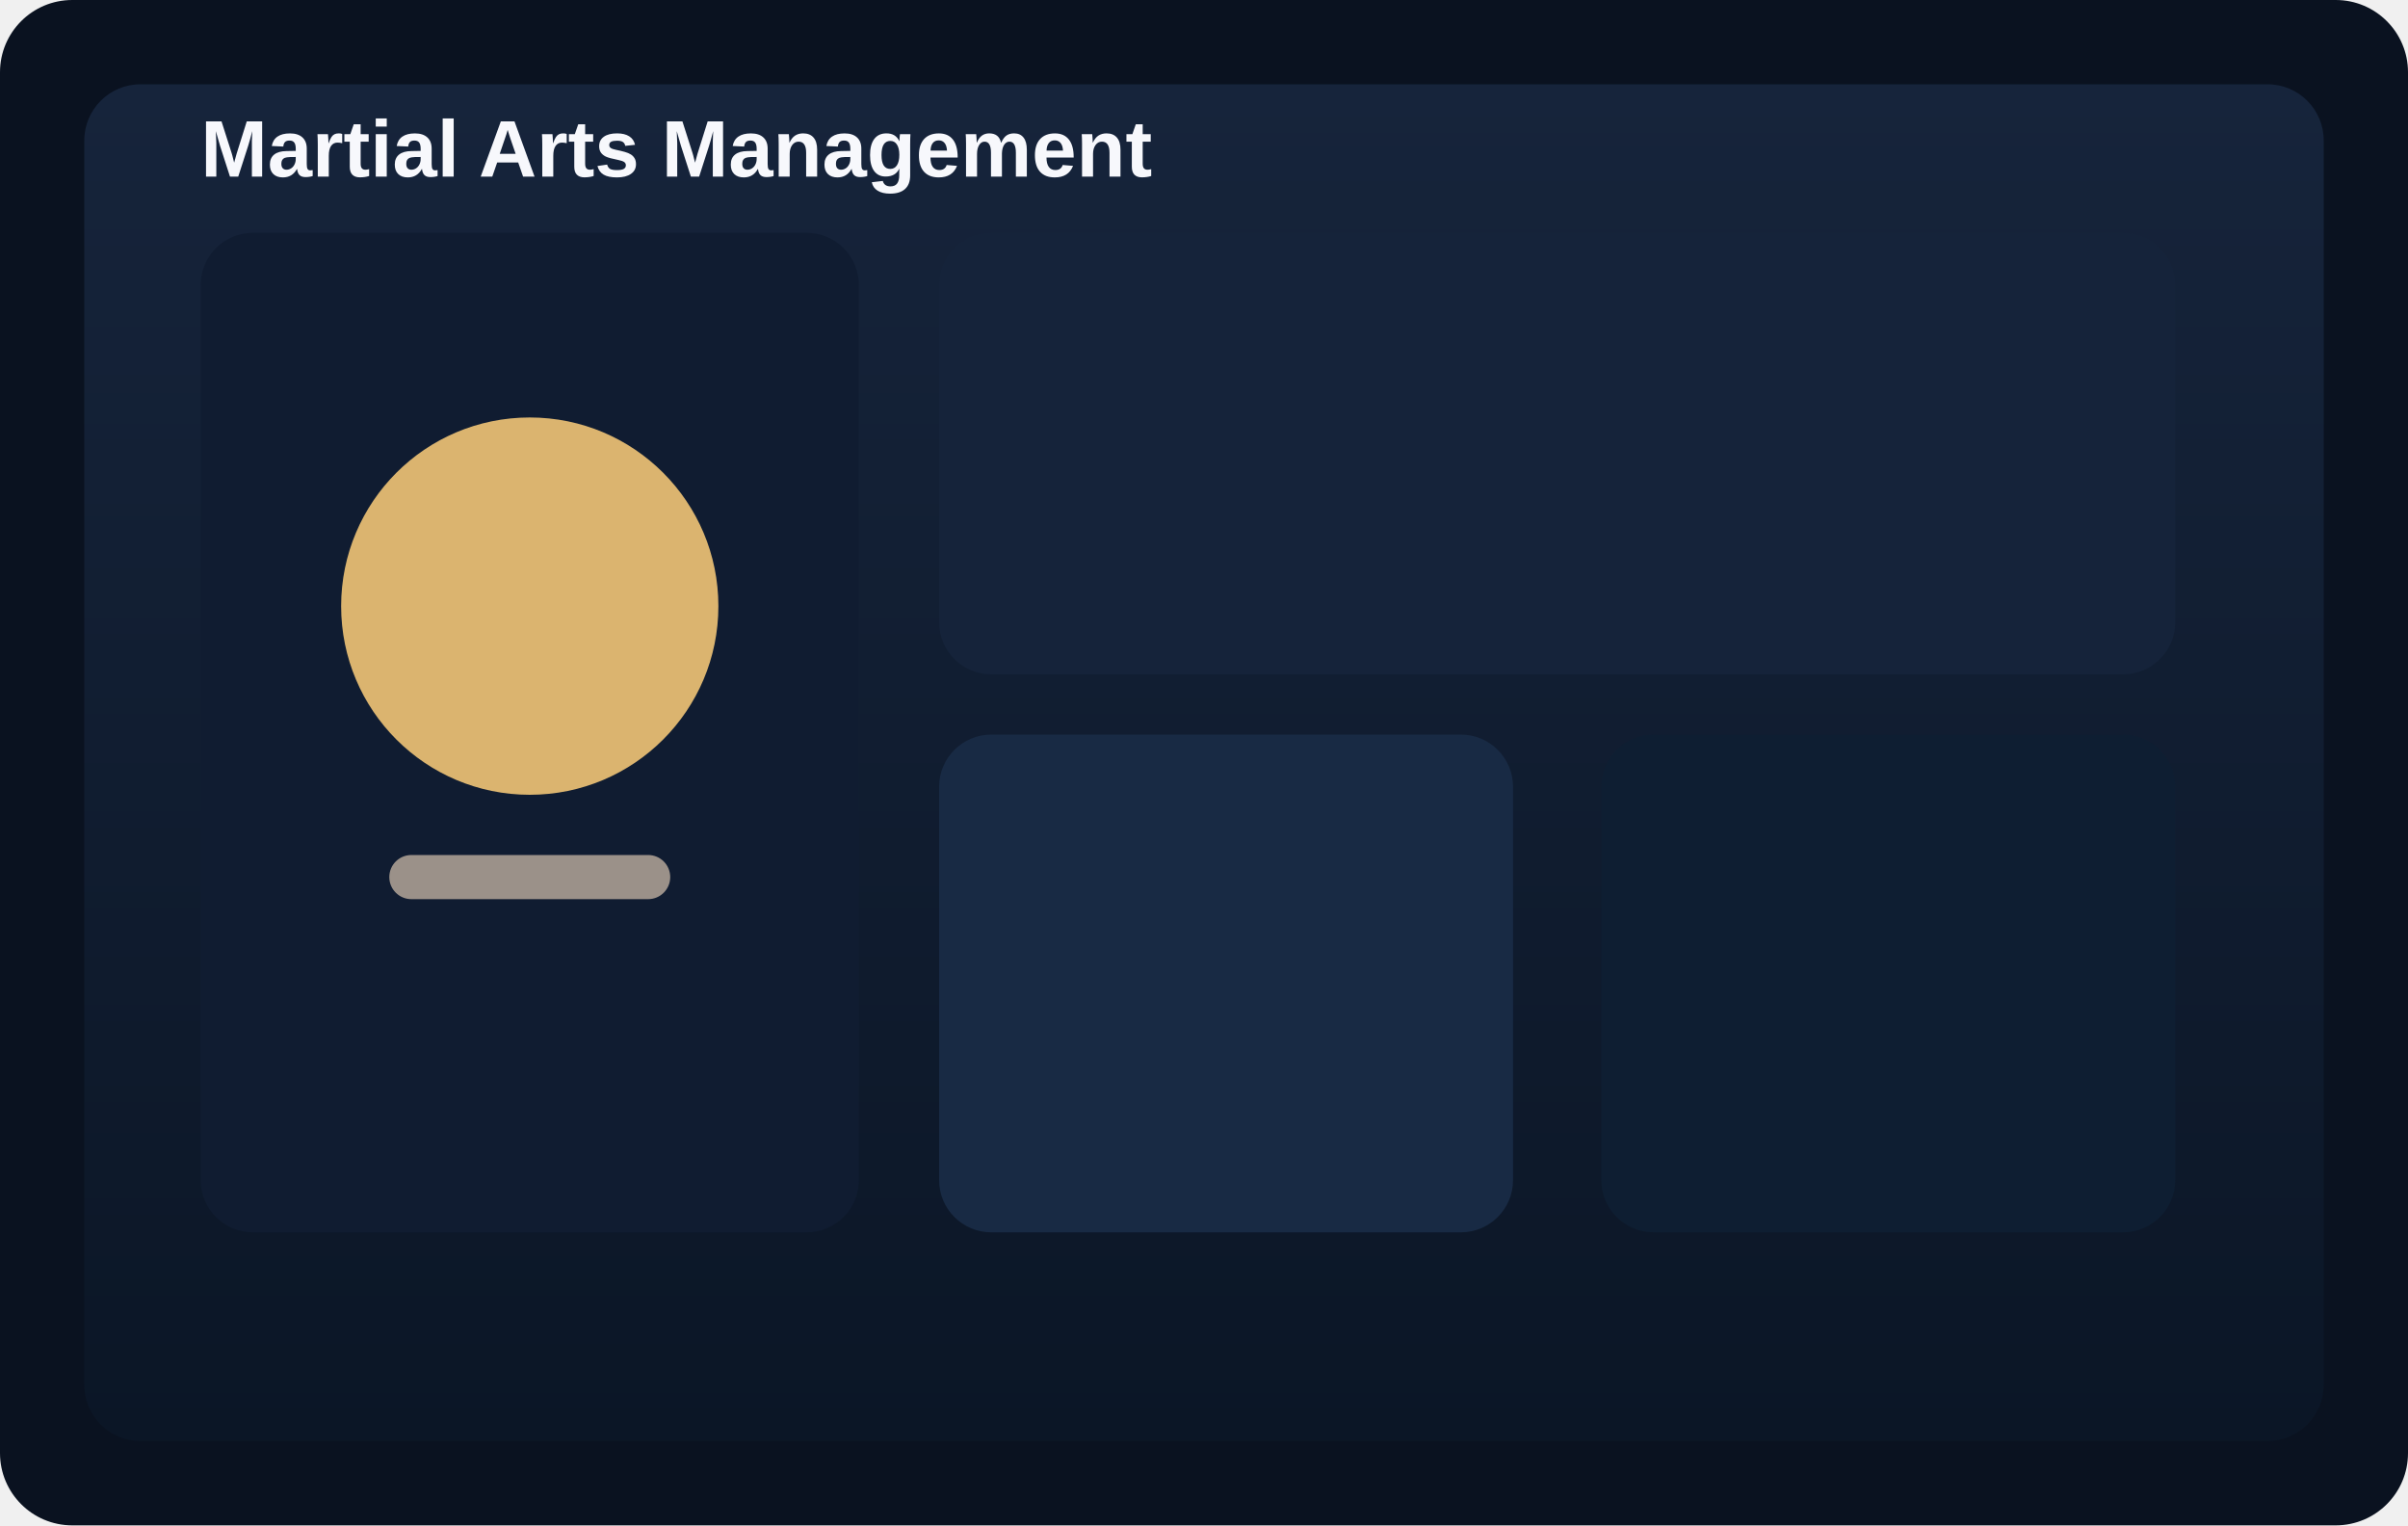
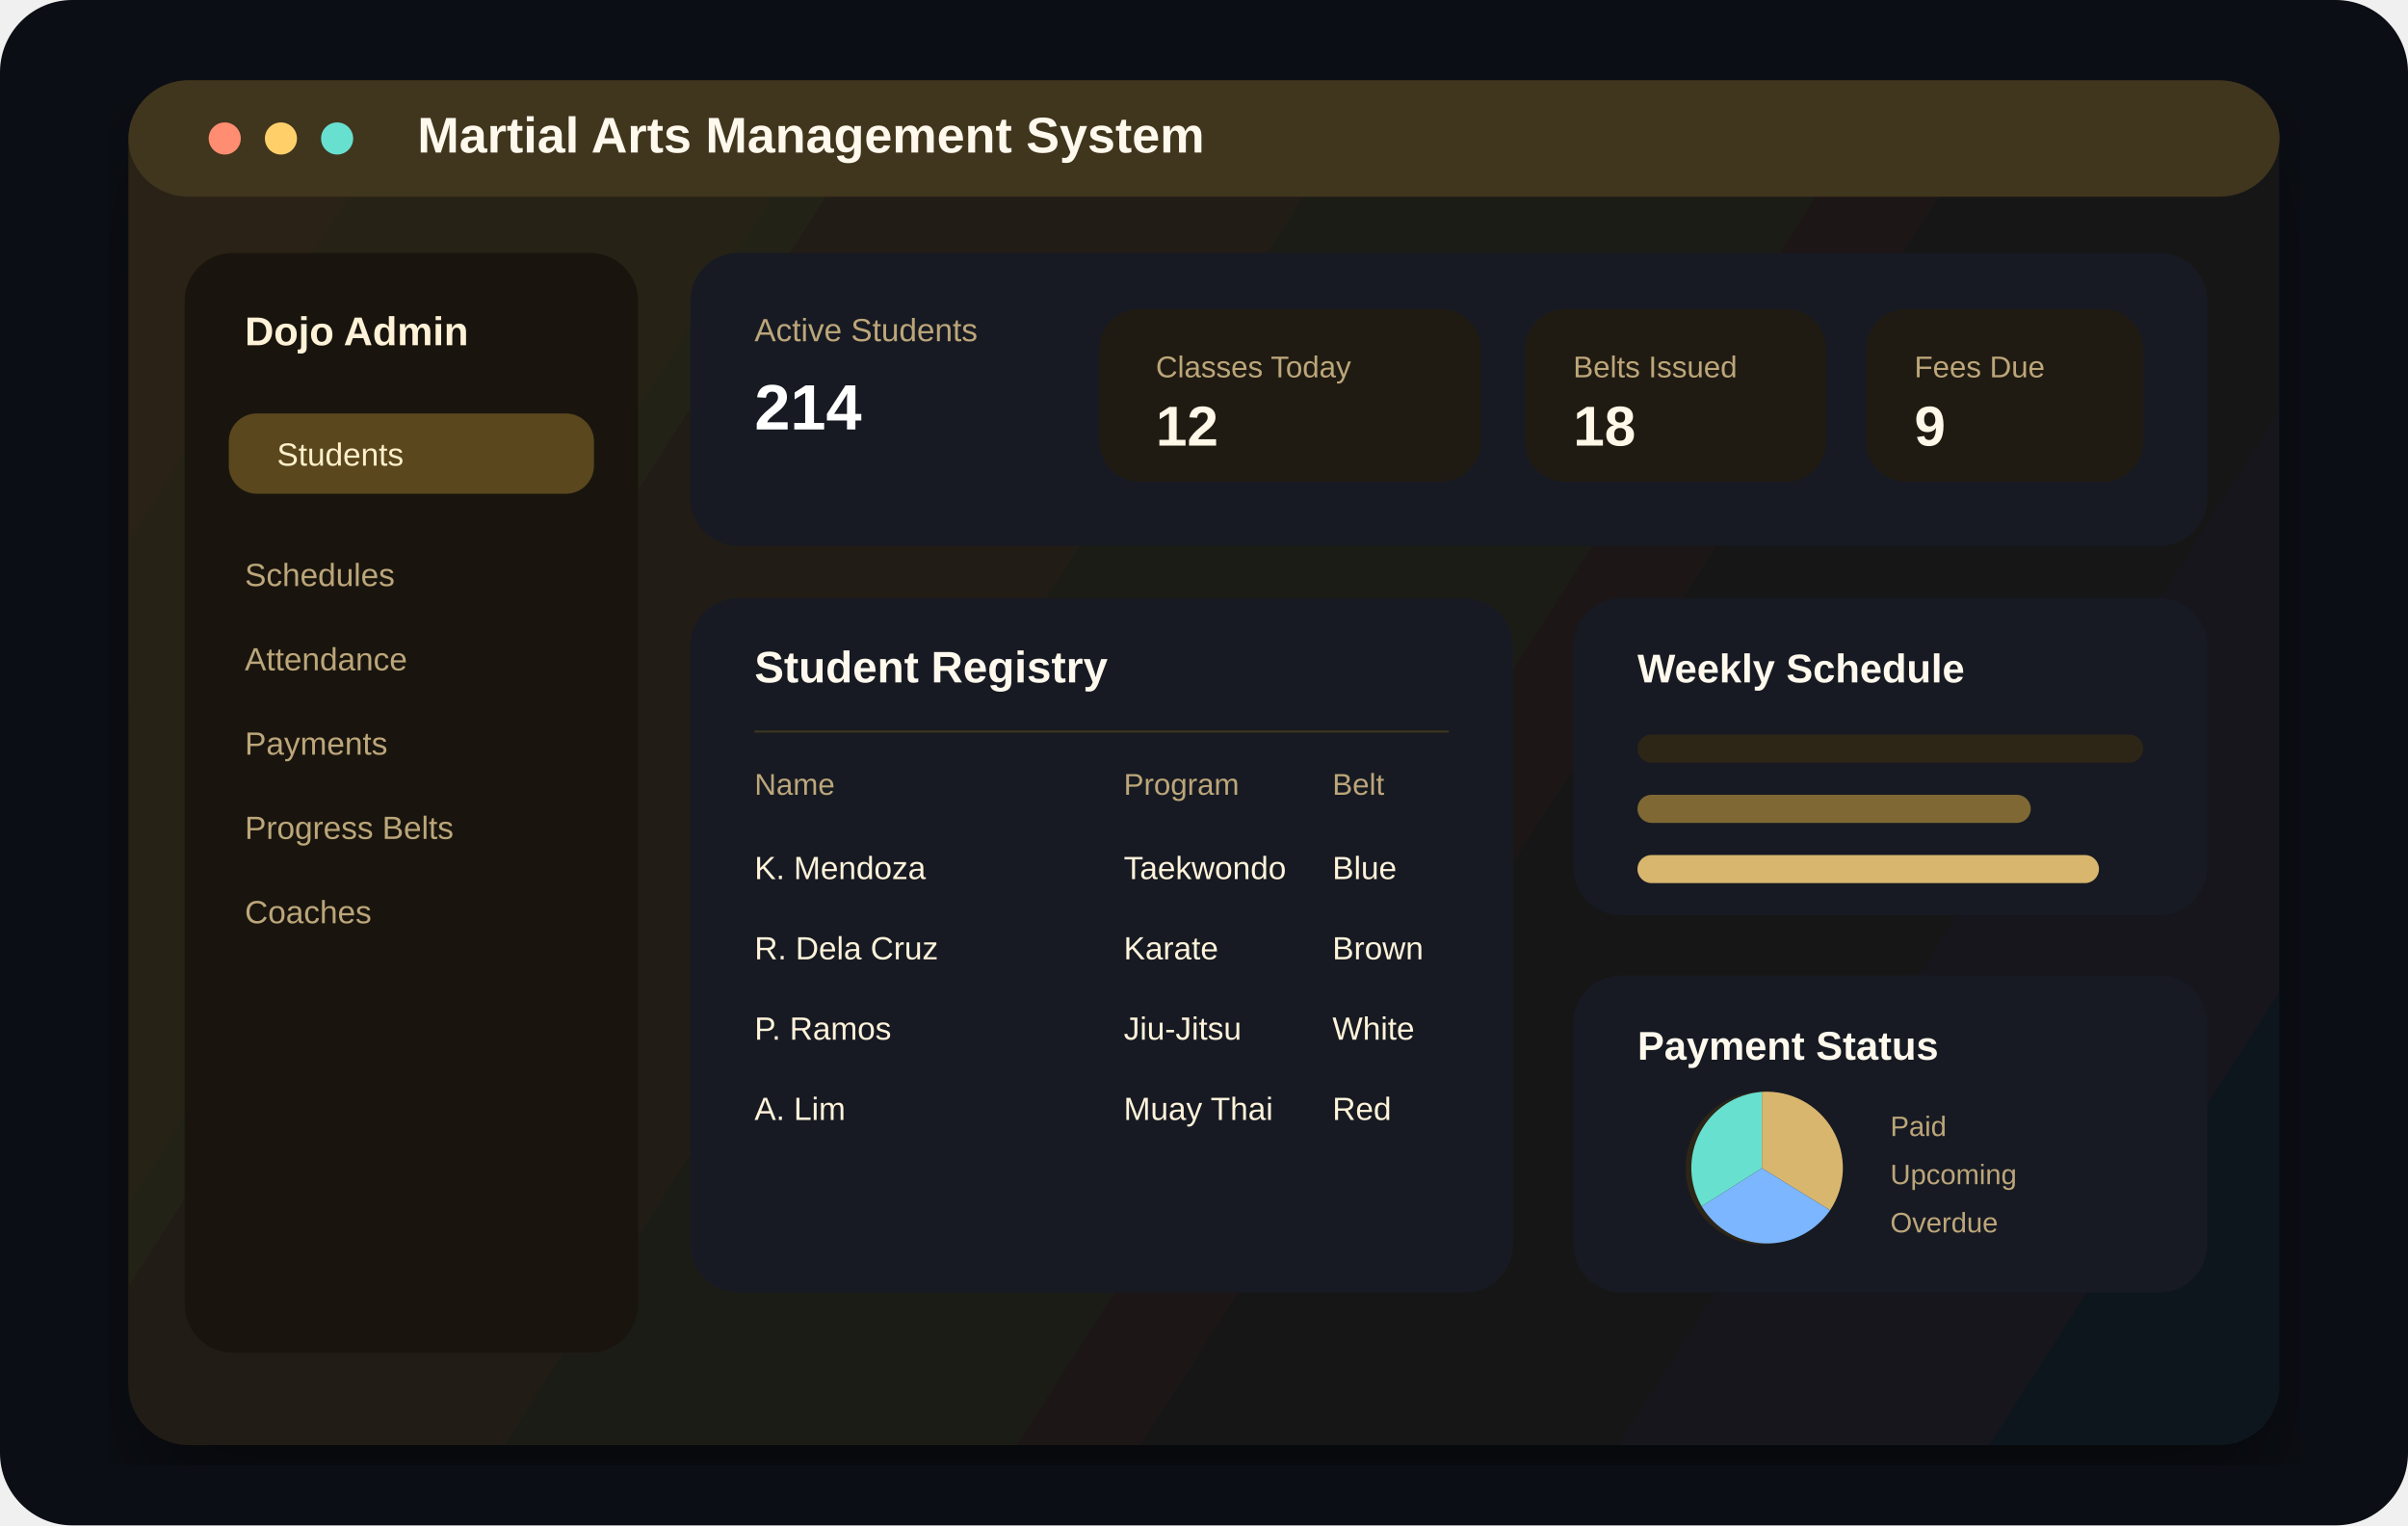
<svg xmlns="http://www.w3.org/2000/svg" width="1200" height="760" viewBox="0 0 1200 760" fill="none">
-   <rect width="1200" height="760" rx="36" fill="#0A1220" />
-   <rect x="42" y="42" width="1116" height="676" rx="28" fill="url(#a)" />
-   <rect x="100" y="116" width="328" height="498" rx="26" fill="#101C31" />
-   <rect x="468" y="116" width="616" height="220" rx="26" fill="#15233A" />
-   <rect x="468" y="366" width="286" height="248" rx="26" fill="#182A44" />
-   <rect x="798" y="366" width="286" height="248" rx="26" fill="#0E1E32" />
-   <text x="100" y="88" fill="#F7F8FC" font-family="Arial, sans-serif" font-size="40" font-weight="700">Martial Arts Management</text>
-   <circle cx="264" cy="302" r="94" fill="#F6C977" fill-opacity=".88" />
-   <rect x="194" y="426" width="140" height="22" rx="11" fill="#F8DFC3" fill-opacity=".6" />
  <defs>
-     <linearGradient id="a" x1="600" y1="42" x2="600" y2="718" gradientUnits="userSpaceOnUse">
-       <stop stop-color="#16243B" />
-       <stop offset="1" stop-color="#0B1626" />
+     <linearGradient id="bg" x1="76" y1="44" x2="1126" y2="716" gradientUnits="userSpaceOnUse">
+       <stop stop-color="#2B2414" />
+       <stop offset="1" stop-color="#0F121B" />
    </linearGradient>
+     <filter id="shadow" x="54" y="22" width="1092" height="708" filterUnits="userSpaceOnUse" color-interpolation-filters="sRGB">
+       <feDropShadow dx="0" dy="28" stdDeviation="28" flood-color="#060504" flood-opacity="0.42" />
+     </filter>
  </defs>
+   <rect width="1200" height="760" rx="36" fill="#0B0E14" />
+   <g filter="url(#shadow)">
+     <rect x="64" y="40" width="1072" height="680" rx="30" fill="url(#bg)" />
+   </g>
+   <rect x="64" y="40" width="1072" height="58" rx="30" fill="#40351D" />
+   <circle cx="112" cy="69" r="8" fill="#FF8D72" />
+   <circle cx="140" cy="69" r="8" fill="#FFD06A" />
+   <circle cx="168" cy="69" r="8" fill="#68E0D0" />
+   <text x="208" y="76" fill="#FFF9ED" font-family="Arial, sans-serif" font-size="25" font-weight="700">Martial Arts Management System</text>
+   <rect x="92" y="126" width="226" height="548" rx="24" fill="#19150E" />
+   <text x="122" y="172" fill="#FFF2D7" font-family="Arial, sans-serif" font-size="20" font-weight="700">Dojo Admin</text>
+   <rect x="114" y="206" width="182" height="40" rx="14" fill="#5A471D" />
+   <g fill="#BCA67A" font-family="Arial, sans-serif" font-size="16">
+     <text x="138" y="232" fill="#FFF0CB">Students</text>
+     <text x="122" y="292">Schedules</text>
+     <text x="122" y="334">Attendance</text>
+     <text x="122" y="376">Payments</text>
+     <text x="122" y="418">Progress Belts</text>
+     <text x="122" y="460">Coaches</text>
+   </g>
+   <rect x="344" y="126" width="756" height="146" rx="24" fill="#171A22" />
+   <text x="376" y="170" fill="#BCA67A" font-family="Arial, sans-serif" font-size="16">Active Students</text>
+   <text x="376" y="214" fill="#FFFFFF" font-family="Arial, sans-serif" font-size="32" font-weight="700">214</text>
+   <rect x="548" y="154" width="190" height="86" rx="20" fill="#201B12" />
+   <text x="576" y="188" fill="#BCA67A" font-family="Arial, sans-serif" font-size="15">Classes Today</text>
+   <text x="576" y="222" fill="#FFF7E7" font-family="Arial, sans-serif" font-size="28" font-weight="700">12</text>
+   <rect x="760" y="154" width="150" height="86" rx="20" fill="#201B12" />
+   <rect x="930" y="154" width="138" height="86" rx="20" fill="#201B12" />
+   <text x="784" y="188" fill="#BCA67A" font-family="Arial, sans-serif" font-size="15">Belts Issued</text>
+   <text x="784" y="222" fill="#FFF7E7" font-family="Arial, sans-serif" font-size="28" font-weight="700">18</text>
+   <text x="954" y="188" fill="#BCA67A" font-family="Arial, sans-serif" font-size="15">Fees Due</text>
+   <text x="954" y="222" fill="#FFF7E7" font-family="Arial, sans-serif" font-size="28" font-weight="700">9</text>
+   <rect x="344" y="298" width="410" height="346" rx="24" fill="#171A22" />
+   <text x="376" y="340" fill="#FFF9ED" font-family="Arial, sans-serif" font-size="22" font-weight="700">Student Registry</text>
+   <rect x="376" y="364" width="346" height="1" fill="#3F3620" />
+   <g fill="#BCA67A" font-family="Arial, sans-serif" font-size="15">
+     <text x="376" y="396">Name</text>
+     <text x="560" y="396">Program</text>
+     <text x="664" y="396">Belt</text>
+   </g>
+   <g fill="#FFF3DB" font-family="Arial, sans-serif" font-size="16">
+     <text x="376" y="438">K. Mendoza</text>
+     <text x="560" y="438">Taekwondo</text>
+     <text x="664" y="438">Blue</text>
+     <text x="376" y="478">R. Dela Cruz</text>
+     <text x="560" y="478">Karate</text>
+     <text x="664" y="478">Brown</text>
+     <text x="376" y="518">P. Ramos</text>
+     <text x="560" y="518">Jiu-Jitsu</text>
+     <text x="664" y="518">White</text>
+     <text x="376" y="558">A. Lim</text>
+     <text x="560" y="558">Muay Thai</text>
+     <text x="664" y="558">Red</text>
+   </g>
+   <rect x="784" y="298" width="316" height="158" rx="24" fill="#171A22" />
+   <text x="816" y="340" fill="#FFF9ED" font-family="Arial, sans-serif" font-size="20" font-weight="700">Weekly Schedule</text>
+   <rect x="816" y="366" width="252" height="14" rx="7" fill="#2D2617" />
+   <rect x="816" y="396" width="196" height="14" rx="7" fill="#7F6834" />
+   <rect x="816" y="426" width="230" height="14" rx="7" fill="#D8B66E" />
+   <rect x="784" y="486" width="316" height="158" rx="24" fill="#171A22" />
+   <text x="816" y="528" fill="#FFF9ED" font-family="Arial, sans-serif" font-size="20" font-weight="700">Payment Status</text>
+   <circle cx="878" cy="582" r="38" fill="#2D2617" />
+   <path d="M878 544A38 38 0 0 1 912 603L878 582V544Z" fill="#D8B66E" />
+   <path d="M912 603A38 38 0 0 1 848 601L878 582L912 603Z" fill="#7CB6FF" />
+   <path d="M848 601A38 38 0 0 1 878 544V582L848 601Z" fill="#68E0D0" />
+   <g fill="#BCA67A" font-family="Arial, sans-serif" font-size="14">
+     <text x="942" y="566">Paid</text>
+     <text x="942" y="590">Upcoming</text>
+     <text x="942" y="614">Overdue</text>
+   </g>
</svg>
